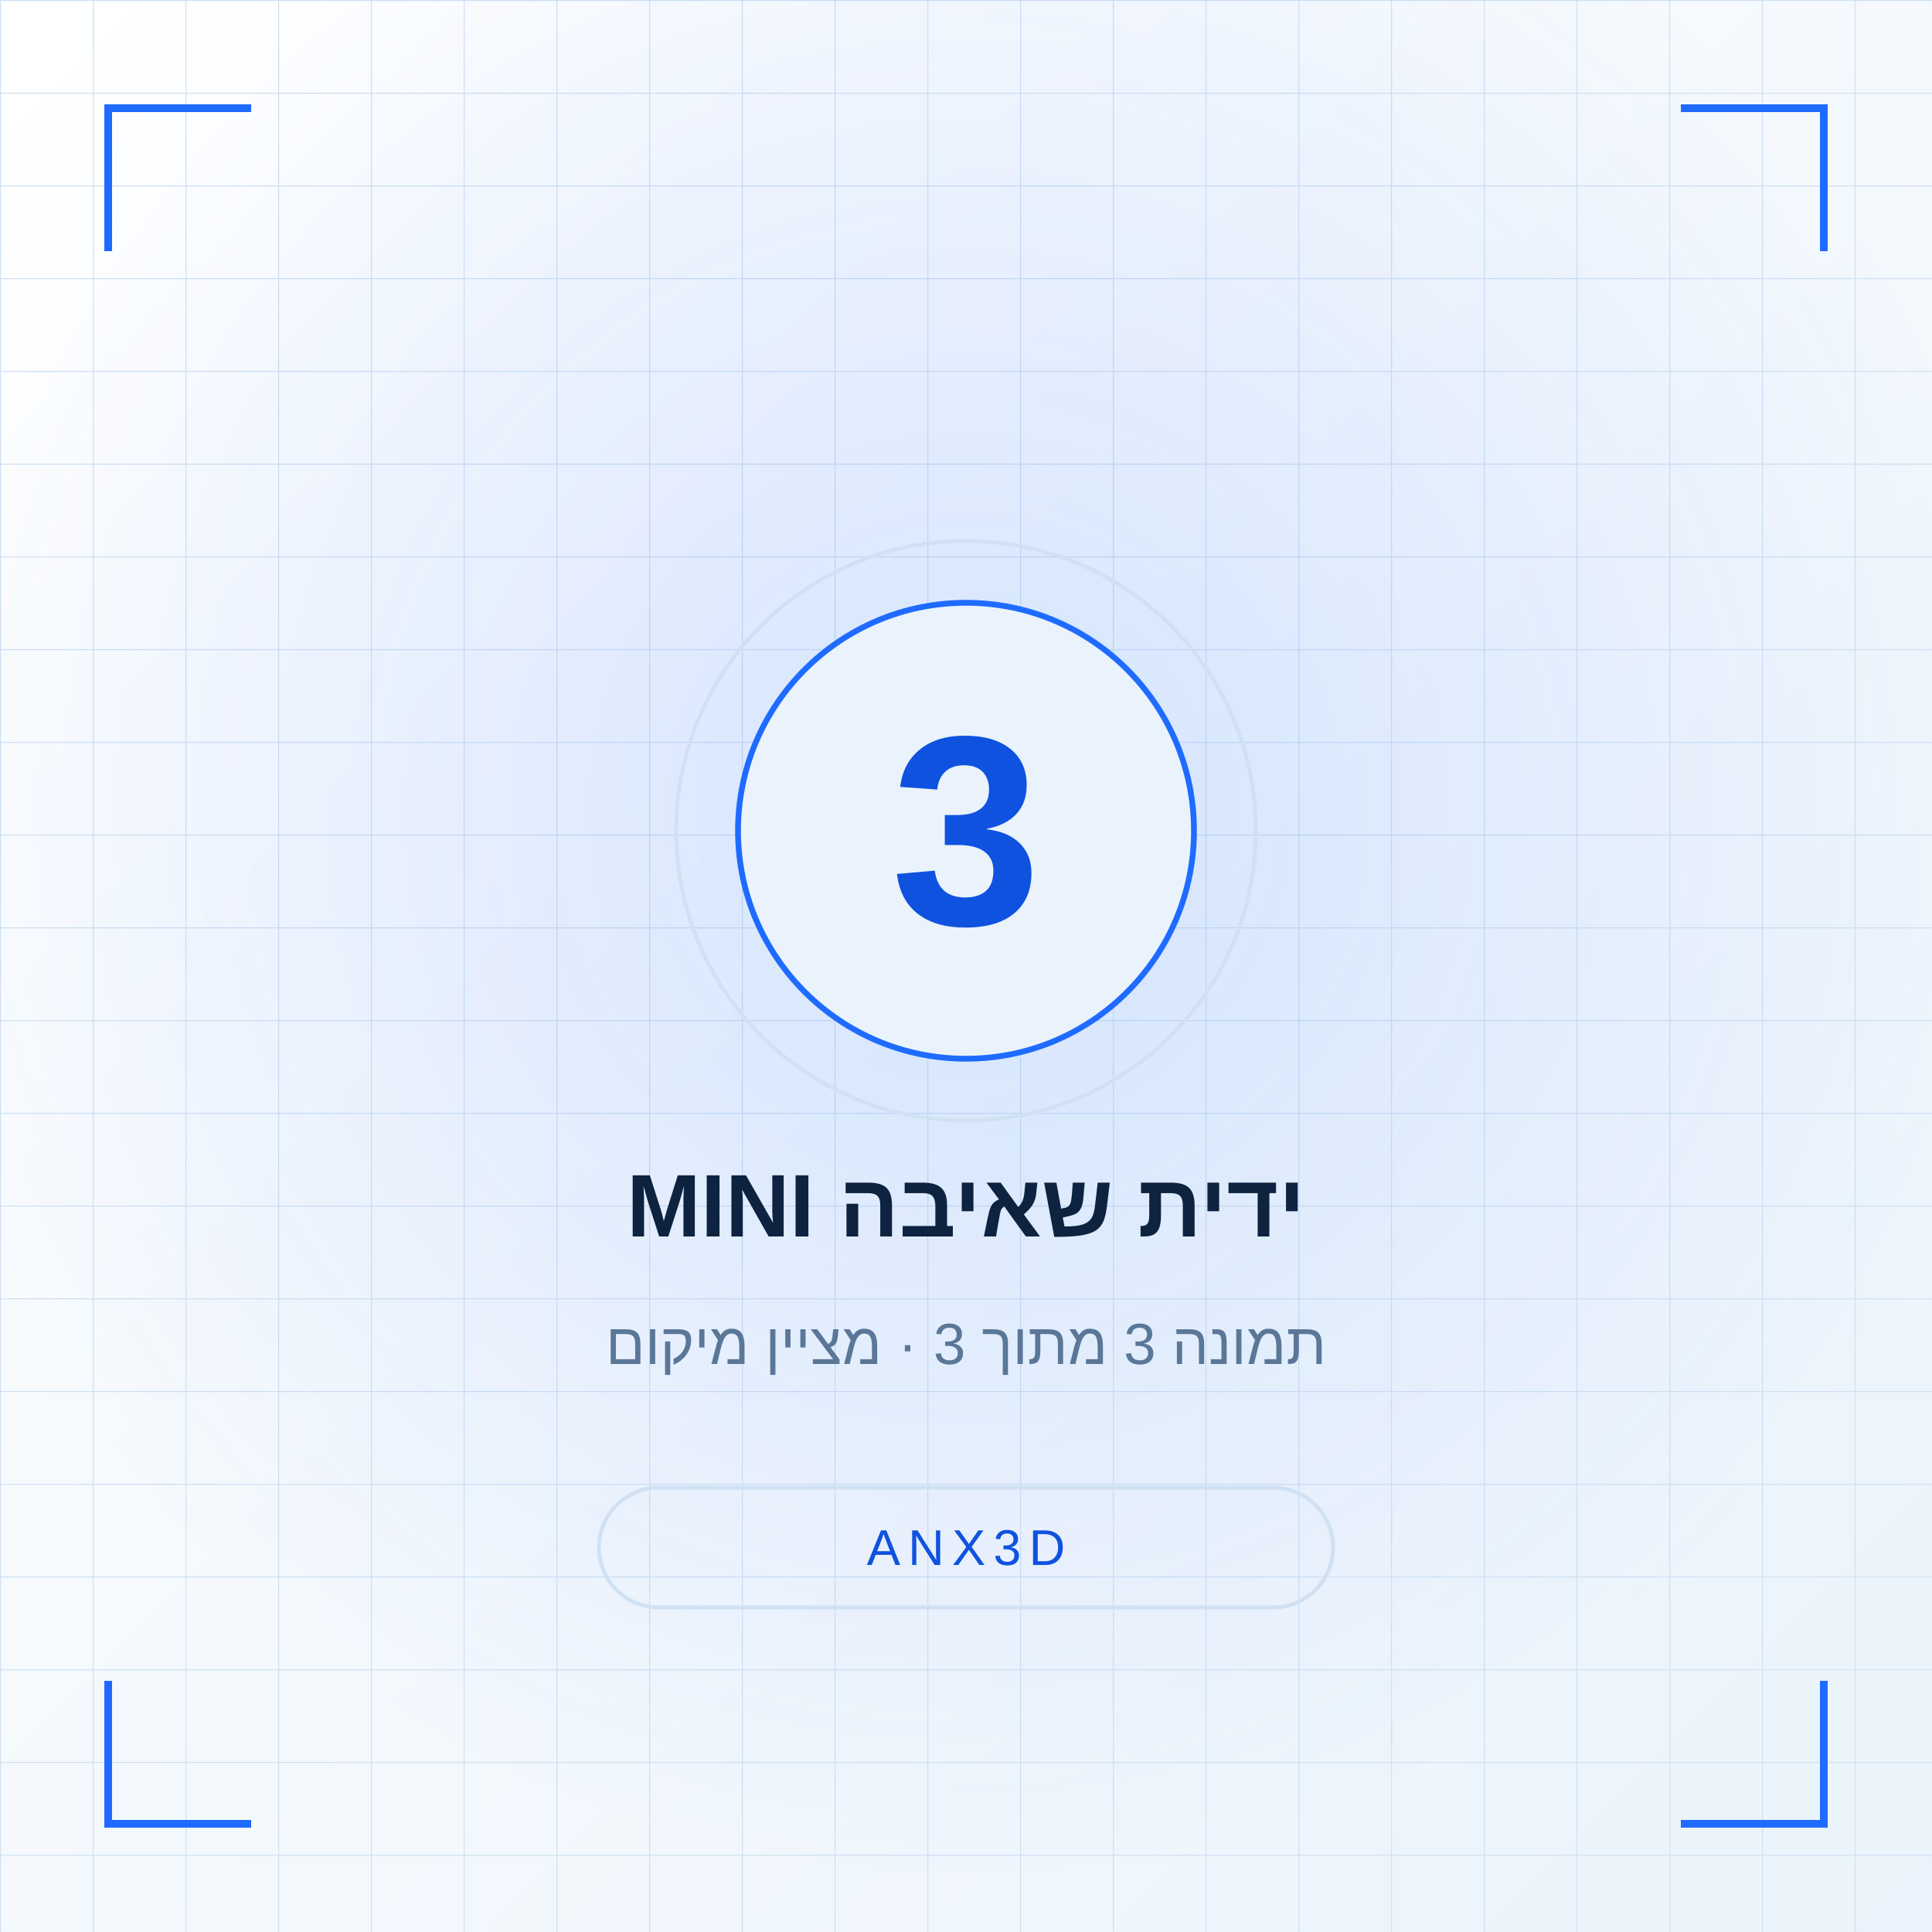
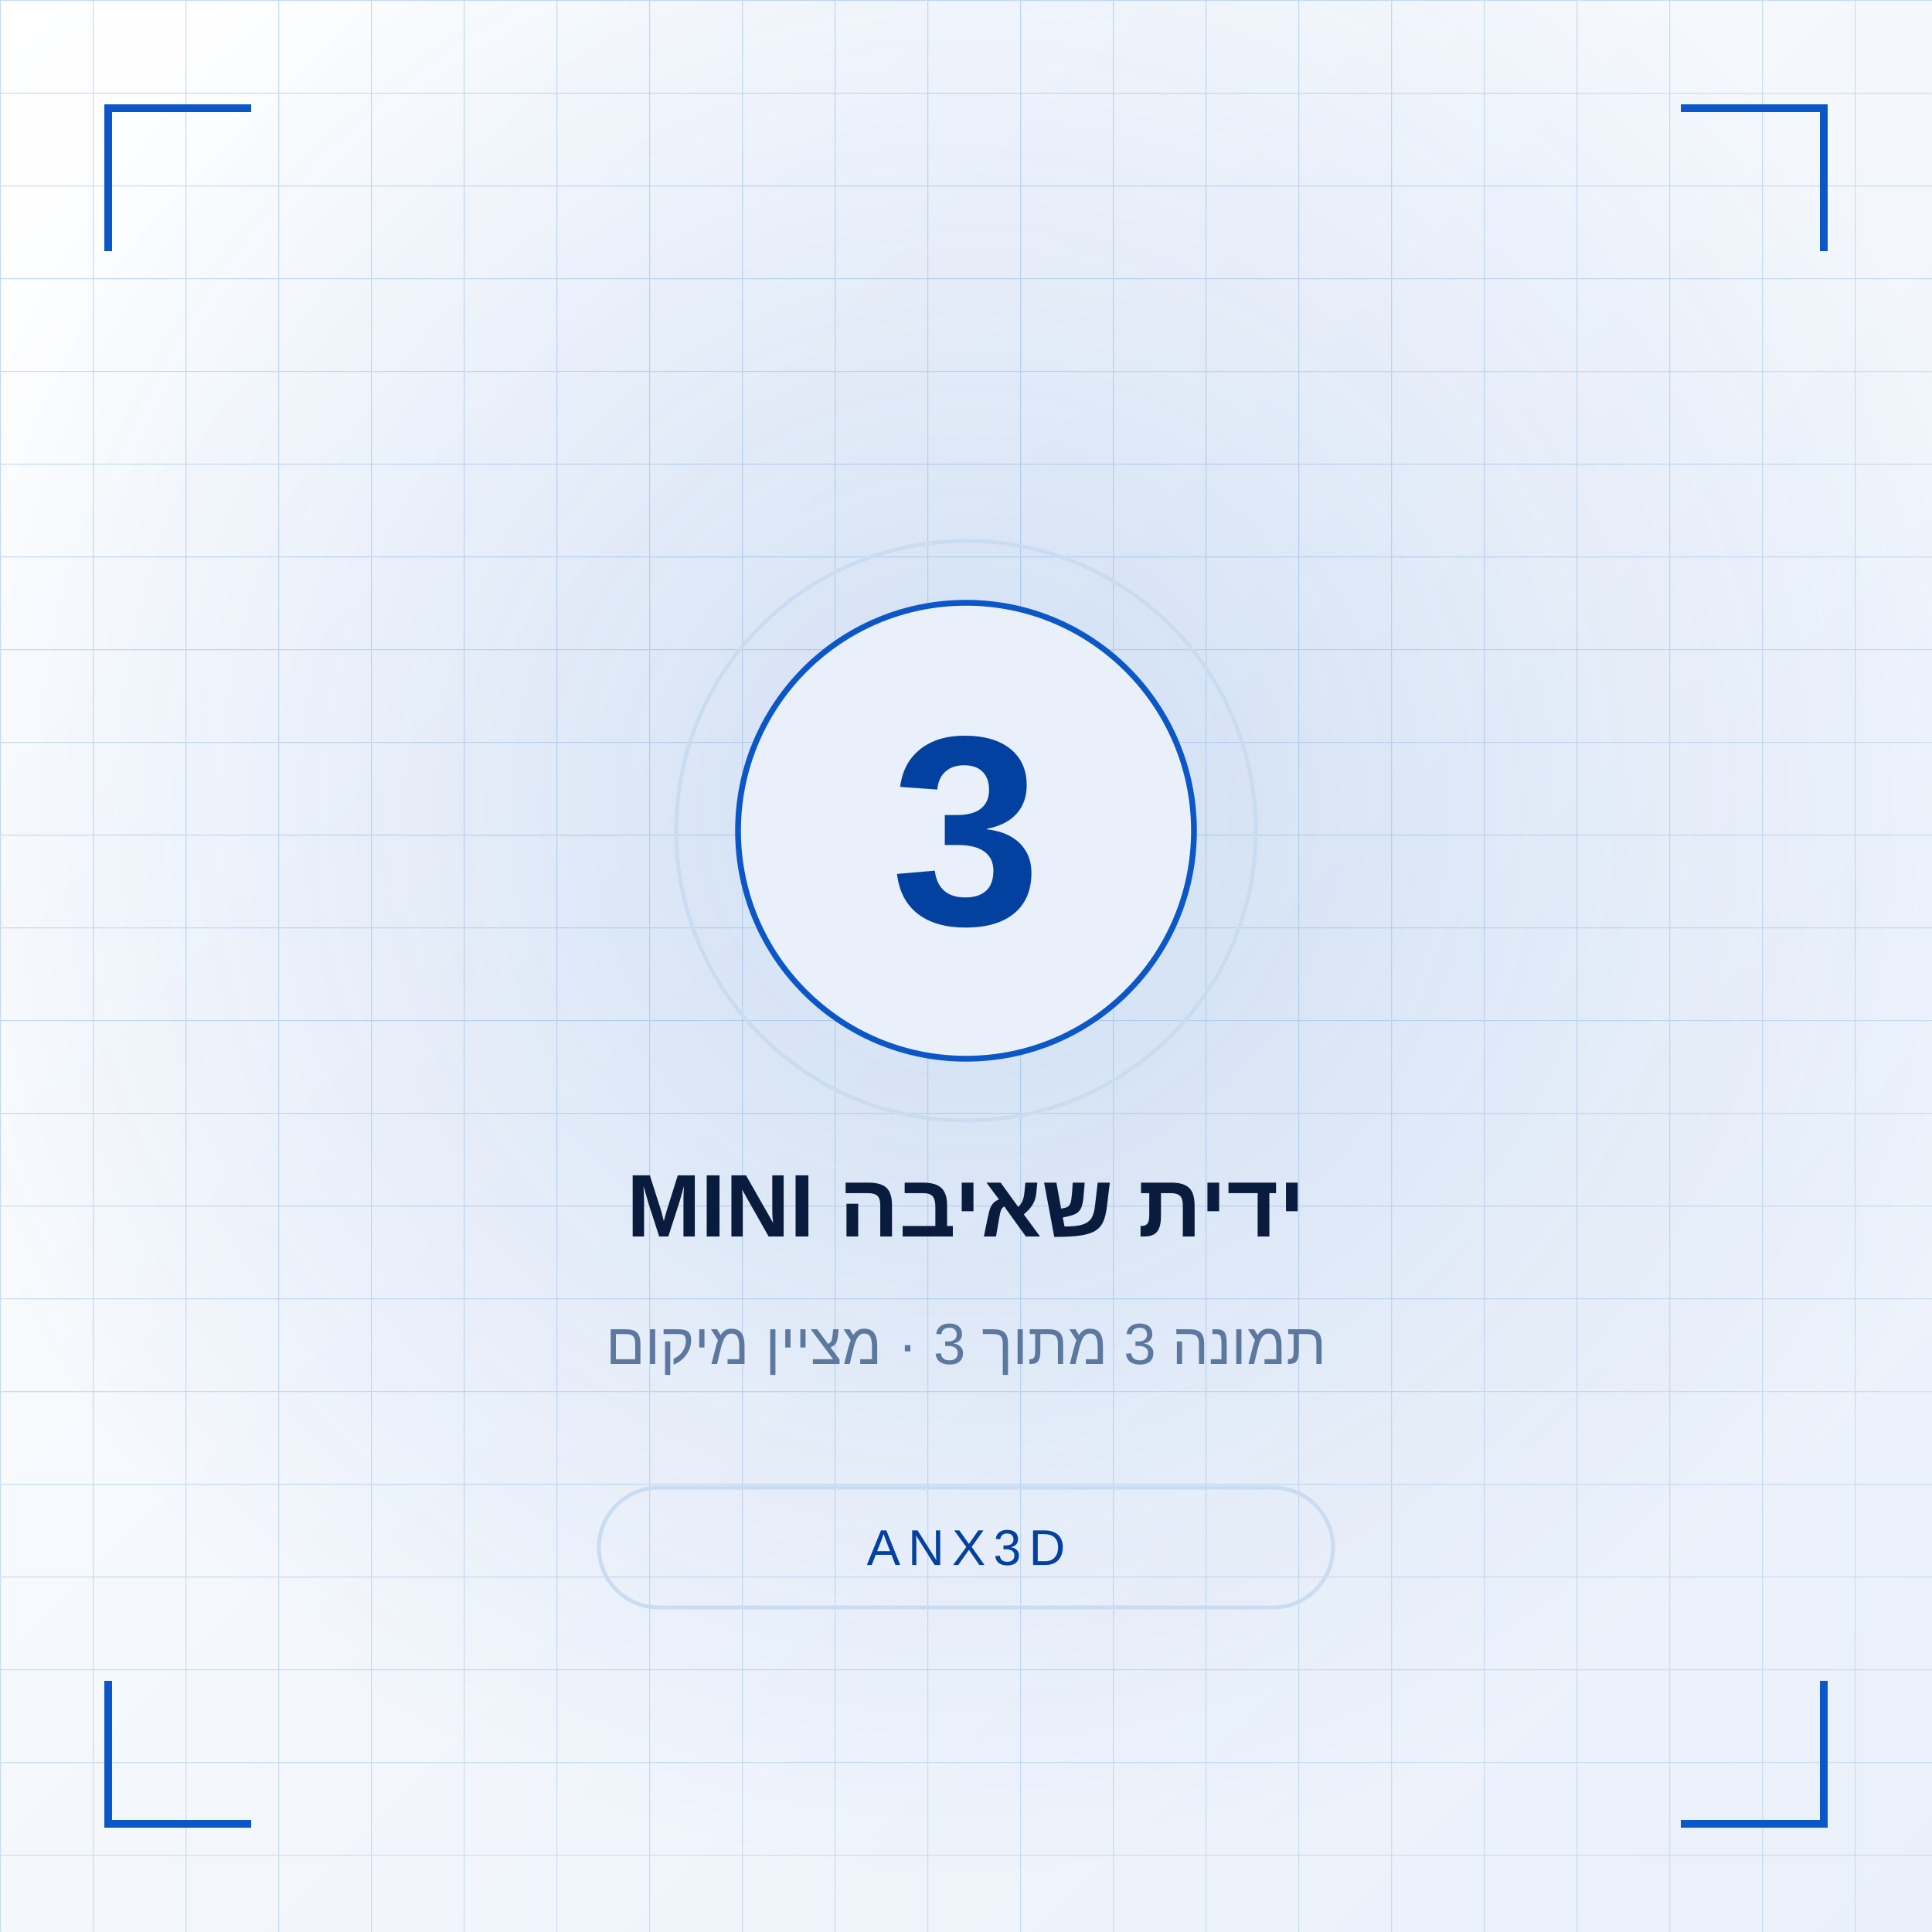
<svg xmlns="http://www.w3.org/2000/svg" width="1000" height="1000" viewBox="0 0 1000 1000" role="img" aria-label="ידית שאיבה MINI — תמונה 3 מתוך 3 (מציין מיקום)">
  <defs>
    <linearGradient id="bg" x1="0" y1="0" x2="1" y2="1">
      <stop offset="0%" stop-color="#ffffff" />
-       <stop offset="100%" stop-color="#eaf3fb" />
+       <stop offset="100%" stop-color="#e9f0fa" />
    </linearGradient>
    <pattern id="grid" width="48" height="48" patternUnits="userSpaceOnUse">
-       <path d="M48 0H0V48" fill="none" stroke="#cfe1f2" stroke-width="1" />
+       <path d="M48 0H0V48" fill="none" stroke="#c9dcf1" stroke-width="1" />
    </pattern>
    <radialGradient id="glow" cx="50%" cy="42%" r="55%">
-       <stop offset="0%" stop-color="#1f6bff" stop-opacity="0.16" />
-       <stop offset="100%" stop-color="#1f6bff" stop-opacity="0" />
+       <stop offset="0%" stop-color="#0b57c7" stop-opacity="0.16" />
+       <stop offset="100%" stop-color="#0b57c7" stop-opacity="0" />
    </radialGradient>
  </defs>
  <rect width="1000" height="1000" fill="url(#bg)" />
  <rect width="1000" height="1000" fill="url(#grid)" />
  <rect width="1000" height="1000" fill="url(#glow)" />
-   <path d="M56 128V56h72" fill="none" stroke="#1f6bff" stroke-width="4" stroke-linecap="square" />
-   <path d="M872 56h72v72" fill="none" stroke="#1f6bff" stroke-width="4" stroke-linecap="square" />
-   <path d="M944 872v72h-72" fill="none" stroke="#1f6bff" stroke-width="4" stroke-linecap="square" />
-   <path d="M128 944H56v-72" fill="none" stroke="#1f6bff" stroke-width="4" stroke-linecap="square" />
-   <circle cx="500" cy="430" r="150" fill="none" stroke="#cfe1f2" stroke-width="2" />
-   <circle cx="500" cy="430" r="118" fill="#eaf3fb" stroke="#1f6bff" stroke-width="3" />
-   <text x="500" y="430" text-anchor="middle" dominant-baseline="central" font-family="Heebo, Arial, sans-serif" font-size="140" font-weight="700" fill="#0f52e0">3</text>
-   <text x="500" y="640" text-anchor="middle" direction="rtl" font-family="Heebo, Arial, sans-serif" font-size="46" font-weight="700" fill="#0d2340">ידית שאיבה MINI</text>
-   <text x="500" y="706" text-anchor="middle" direction="rtl" font-family="Heebo, Arial, sans-serif" font-size="30" fill="#5b7797">תמונה 3 מתוך 3 · מציין מיקום</text>
-   <rect x="310" y="770" width="380" height="62" rx="31" fill="none" stroke="#cfe1f2" stroke-width="2" />
-   <text x="500" y="801" text-anchor="middle" dominant-baseline="central" font-family="Heebo, Arial, sans-serif" font-size="26" letter-spacing="4" fill="#0f52e0">ANX3D</text>
+   <path d="M56 128V56h72" fill="none" stroke="#0b57c7" stroke-width="4" stroke-linecap="square" />
+   <path d="M872 56h72v72" fill="none" stroke="#0b57c7" stroke-width="4" stroke-linecap="square" />
+   <path d="M944 872v72h-72" fill="none" stroke="#0b57c7" stroke-width="4" stroke-linecap="square" />
+   <path d="M128 944H56v-72" fill="none" stroke="#0b57c7" stroke-width="4" stroke-linecap="square" />
+   <circle cx="500" cy="430" r="150" fill="none" stroke="#c9dcf1" stroke-width="2" />
+   <circle cx="500" cy="430" r="118" fill="#e9f0fa" stroke="#0b57c7" stroke-width="3" />
+   <text x="500" y="430" text-anchor="middle" dominant-baseline="central" font-family="Heebo, Arial, sans-serif" font-size="140" font-weight="700" fill="#0341a0">3</text>
+   <text x="500" y="640" text-anchor="middle" direction="rtl" font-family="Heebo, Arial, sans-serif" font-size="46" font-weight="700" fill="#0a1c3d">ידית שאיבה MINI</text>
+   <text x="500" y="706" text-anchor="middle" direction="rtl" font-family="Heebo, Arial, sans-serif" font-size="30" fill="#5c789e">תמונה 3 מתוך 3 · מציין מיקום</text>
+   <rect x="310" y="770" width="380" height="62" rx="31" fill="none" stroke="#c9dcf1" stroke-width="2" />
+   <text x="500" y="801" text-anchor="middle" dominant-baseline="central" font-family="Heebo, Arial, sans-serif" font-size="26" letter-spacing="4" fill="#0341a0">ANX3D</text>
</svg>
